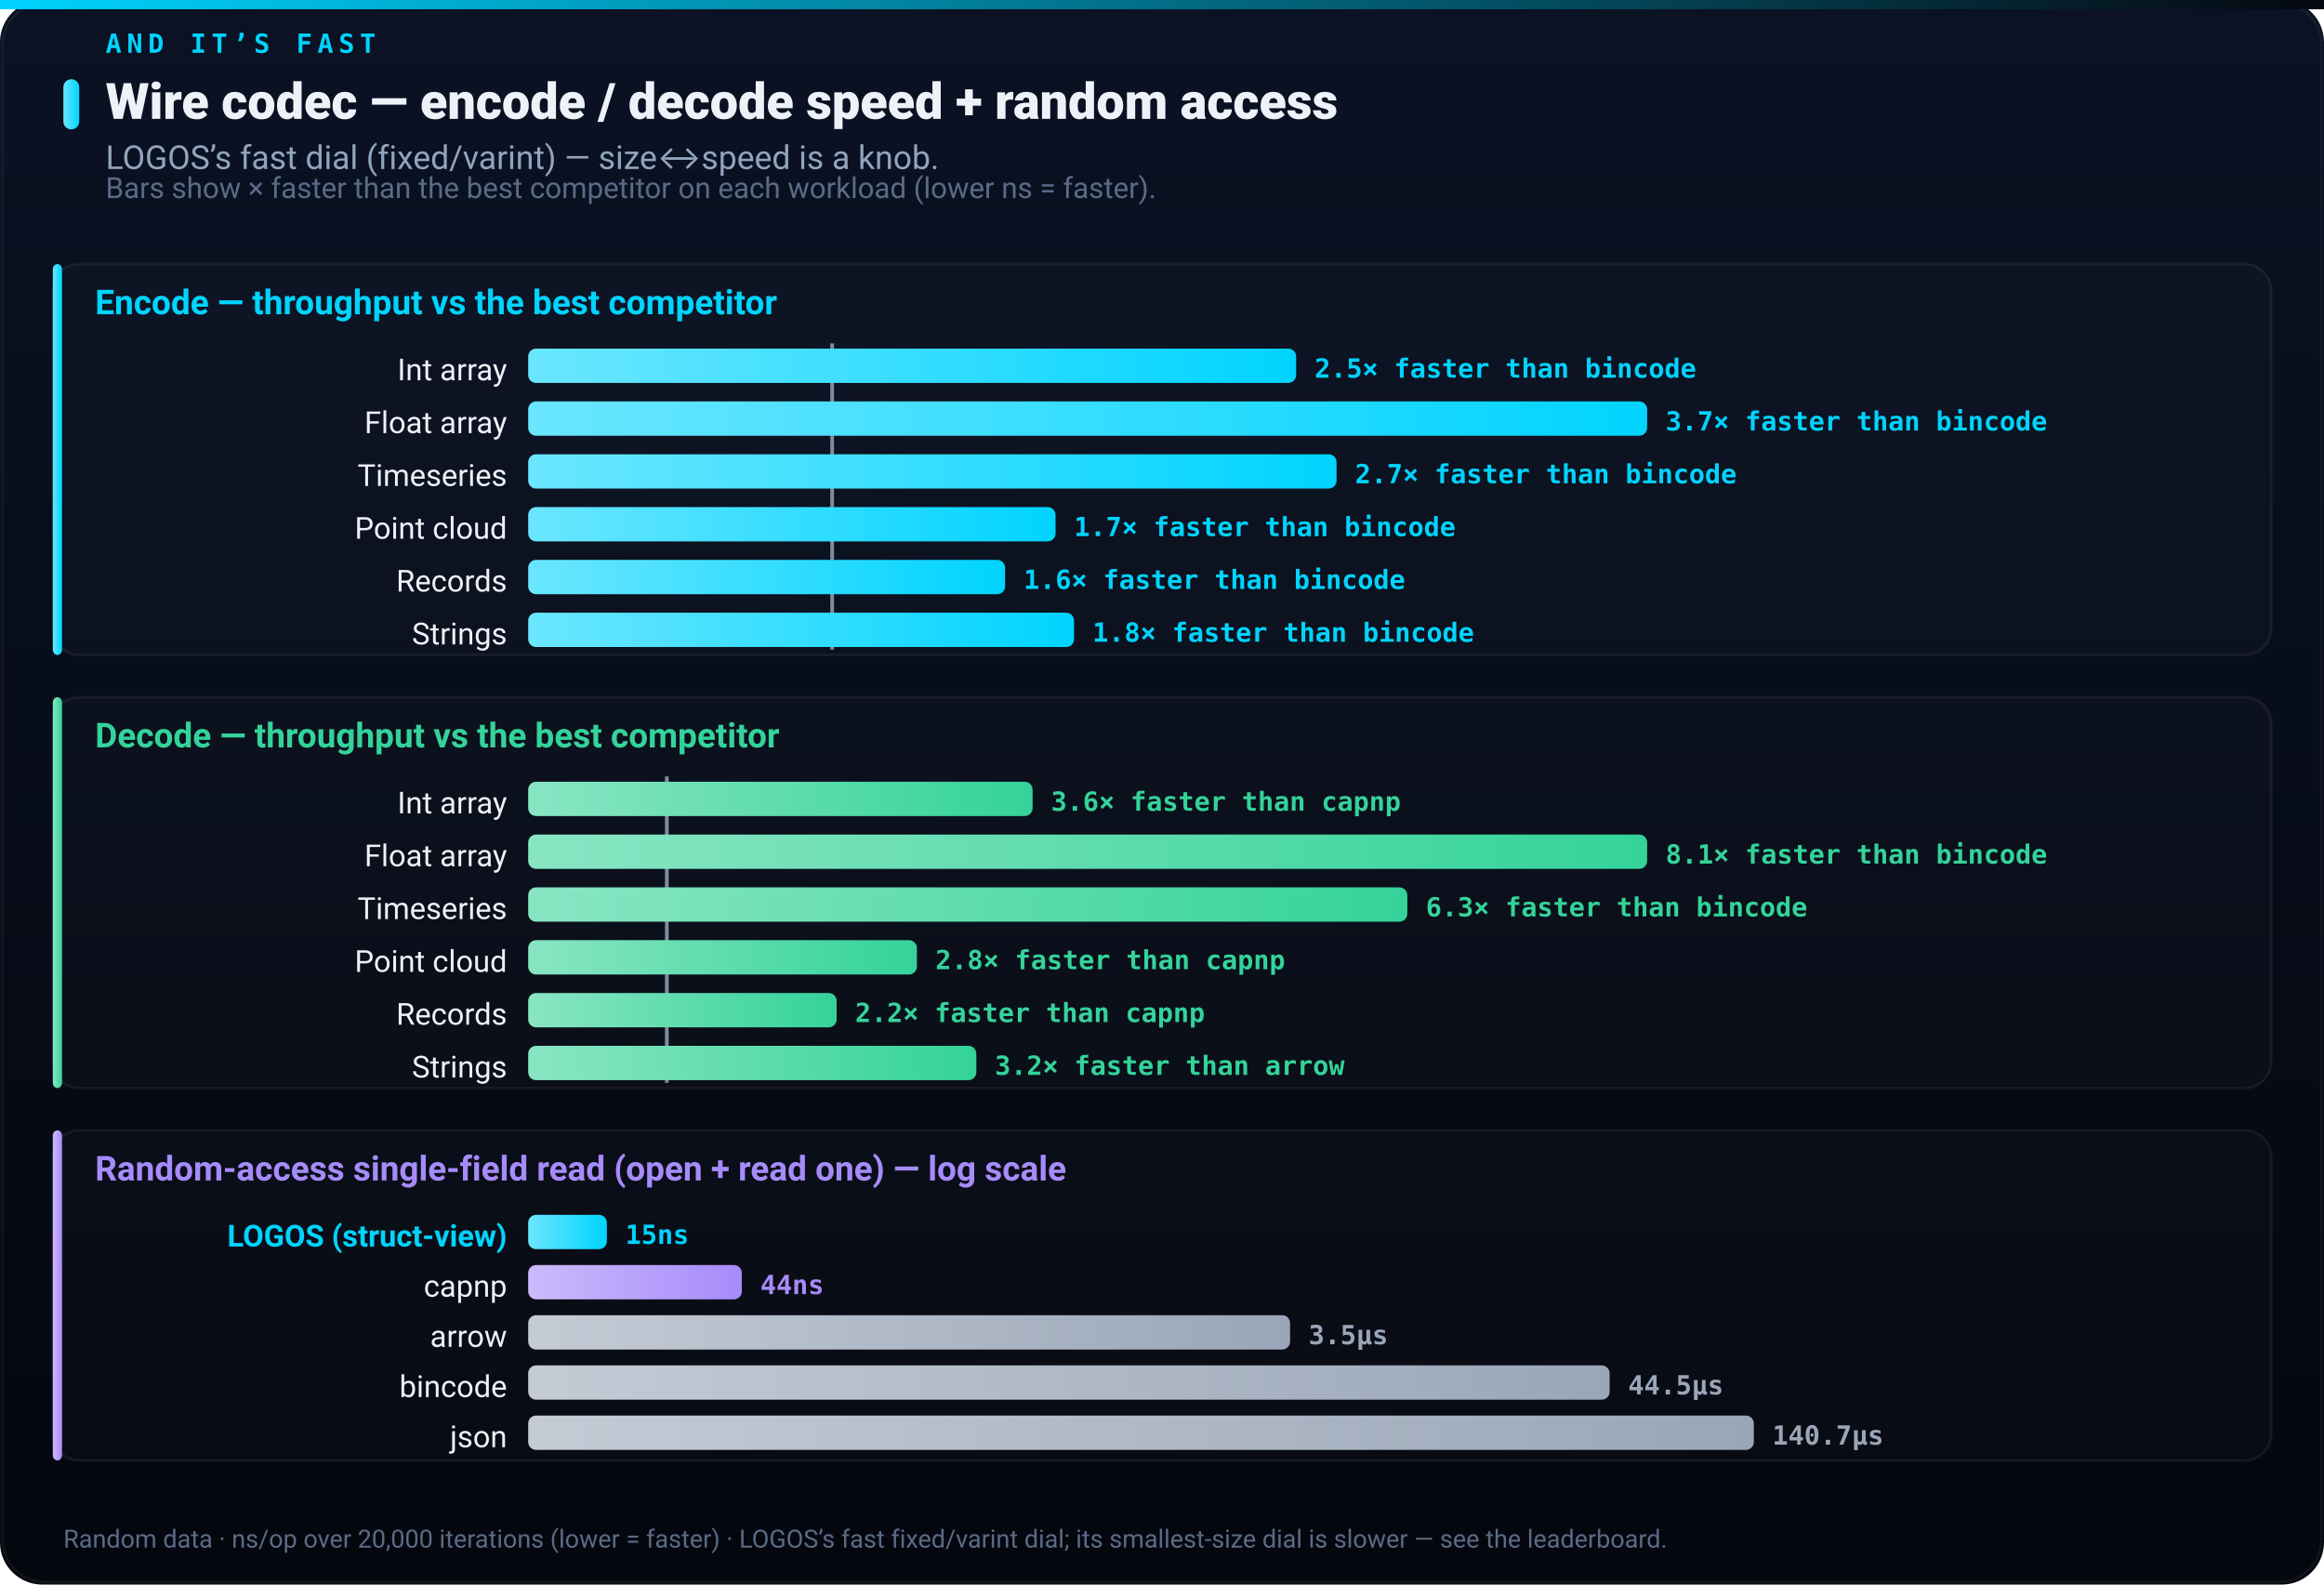
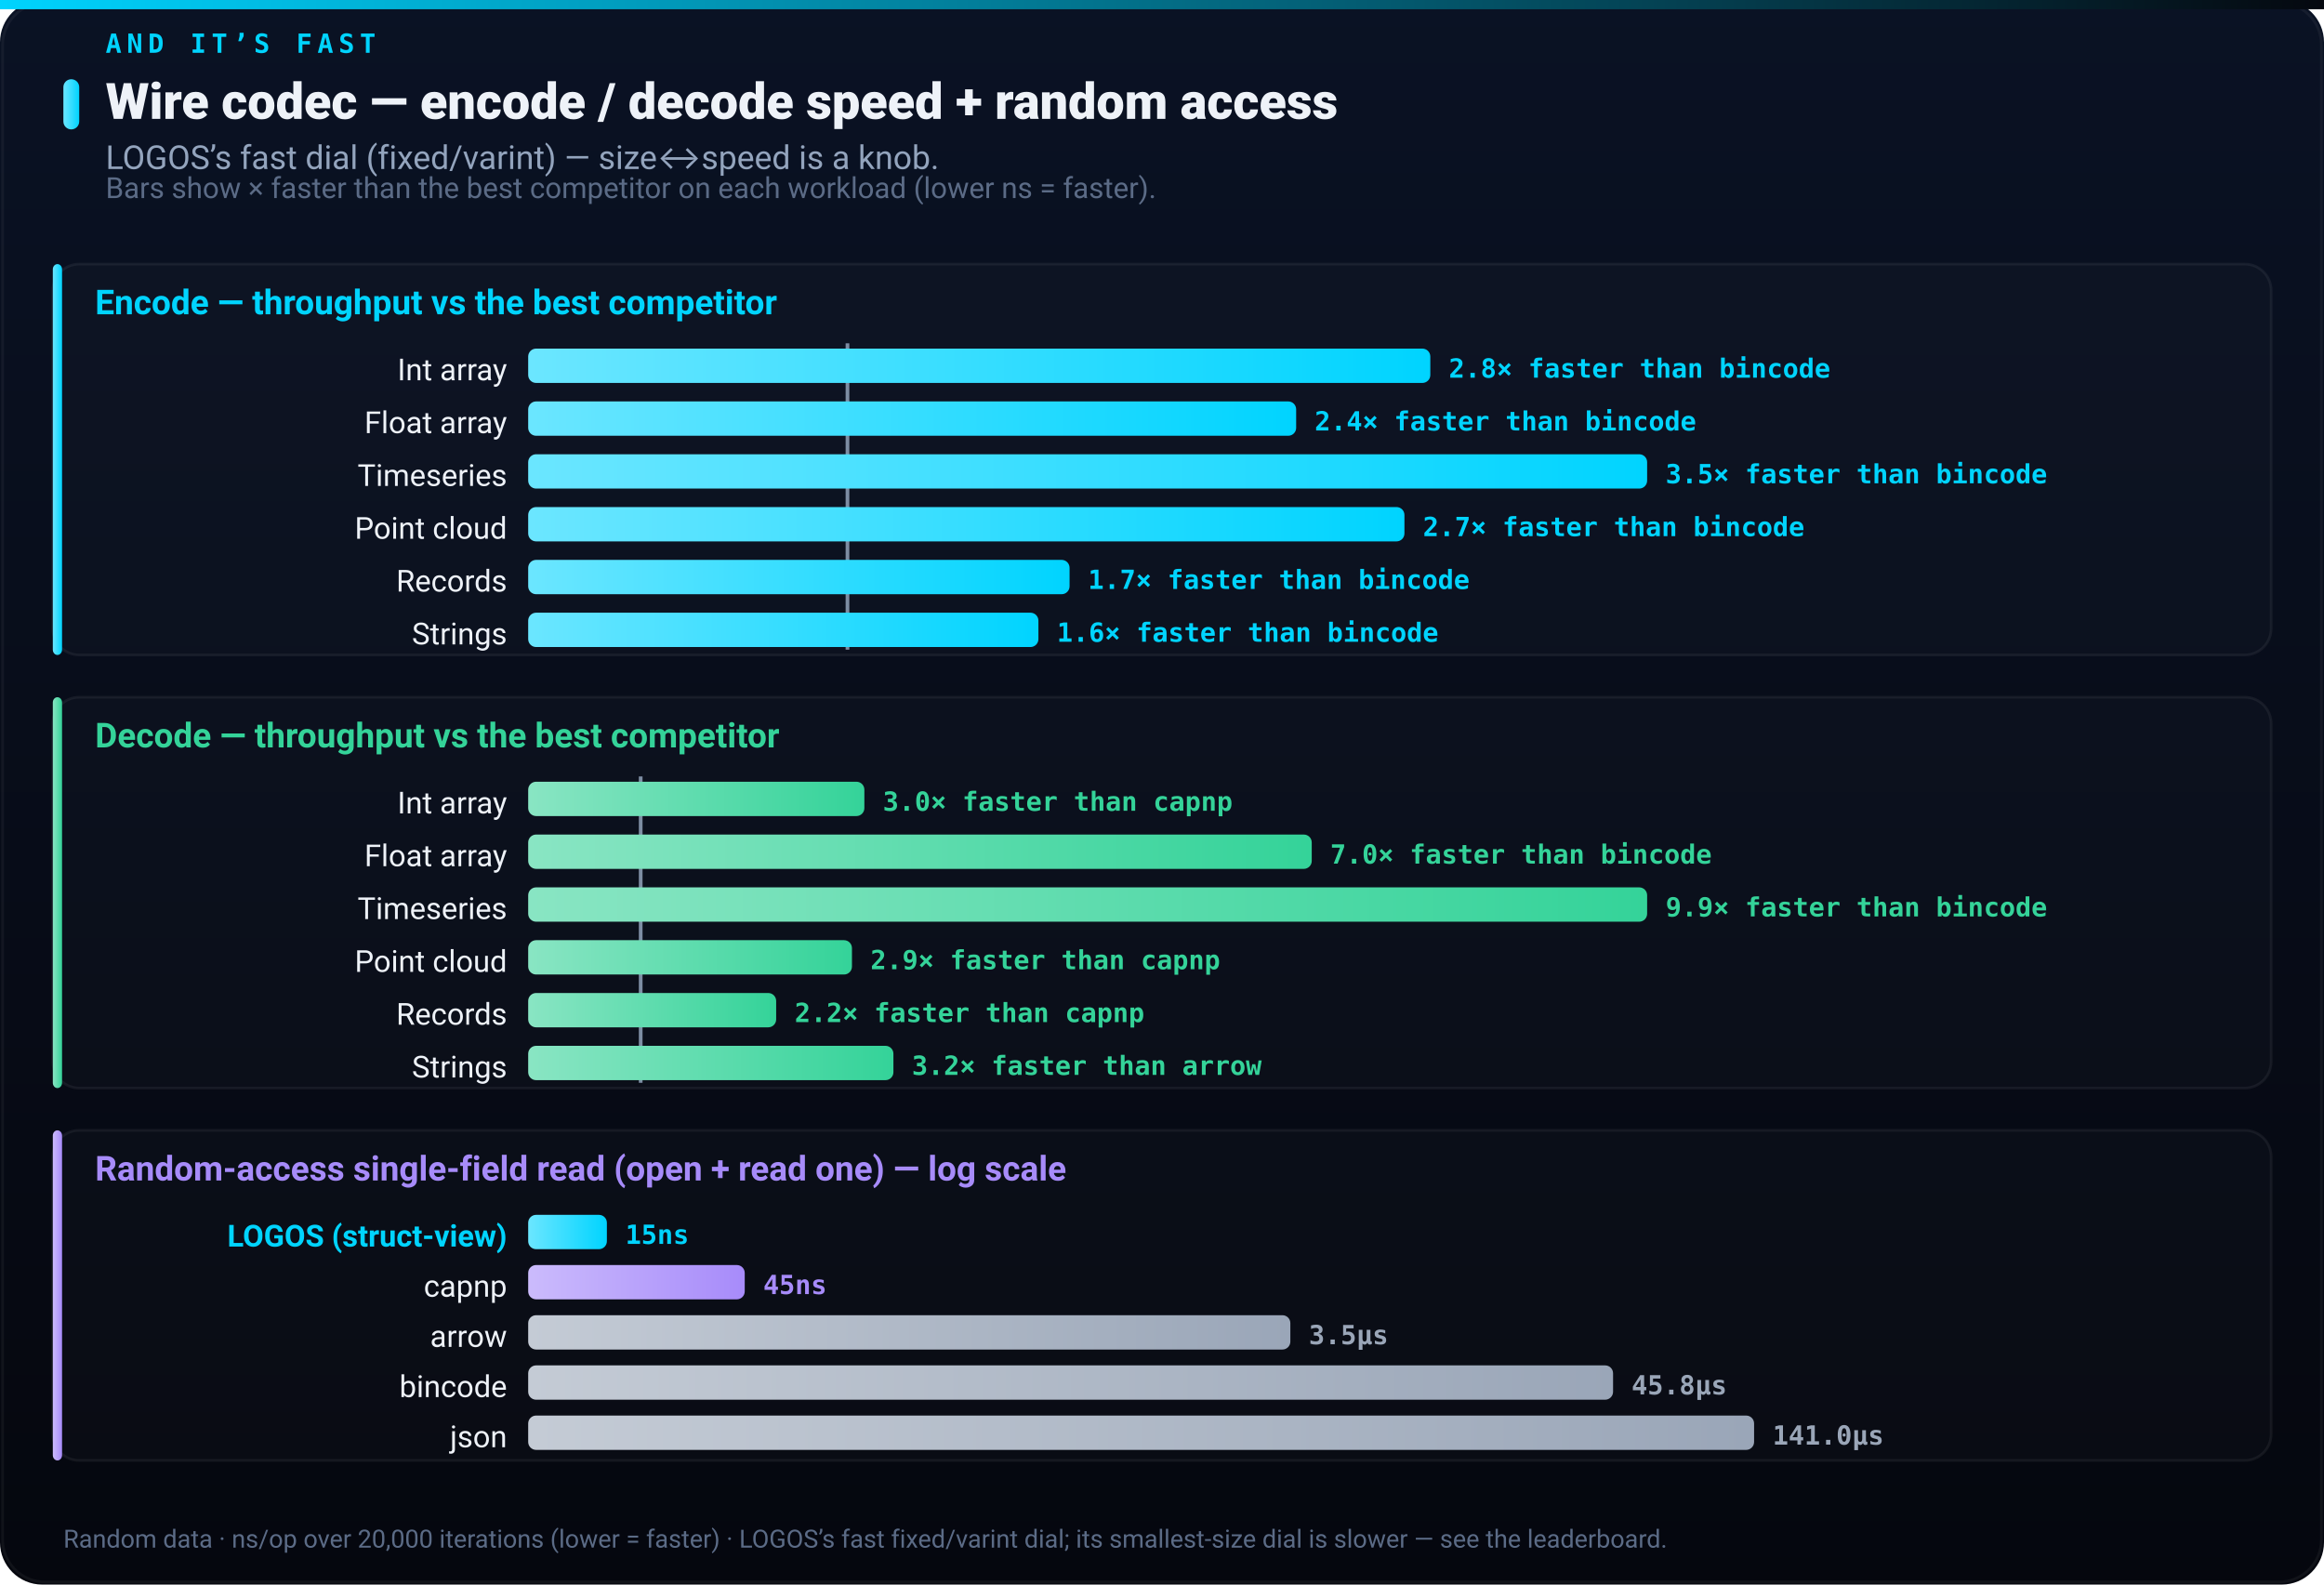
<svg xmlns="http://www.w3.org/2000/svg" width="880" height="600" viewBox="0 0 880 600" role="img" aria-label="LOGOS codec encode/decode speed and random access">
  <defs>
    <linearGradient id="g0" x1="0" y1="0" x2="0" y2="1">
      <stop offset="0" stop-color="#0a1224" />
      <stop offset="1" stop-color="#05070e" />
    </linearGradient>
    <linearGradient id="g1" x1="0" y1="0" x2="1" y2="0">
      <stop offset="0" stop-color="#00d4ff" />
      <stop offset="1" stop-color="#05070e" />
    </linearGradient>
    <linearGradient id="g2" x1="0" y1="0" x2="1" y2="0">
      <stop offset="0" stop-color="#6be6ff" />
      <stop offset="1" stop-color="#00d4ff" />
    </linearGradient>
    <linearGradient id="g3" x1="0" y1="0" x2="1" y2="0">
      <stop offset="0" stop-color="#89e5c3" />
      <stop offset="1" stop-color="#34d399" />
    </linearGradient>
    <linearGradient id="g4" x1="0" y1="0" x2="1" y2="0">
      <stop offset="0" stop-color="#cbbbfc" />
      <stop offset="1" stop-color="#a78bfa" />
    </linearGradient>
    <linearGradient id="g5" x1="0" y1="0" x2="1" y2="0">
      <stop offset="0" stop-color="#c4cbd5" />
      <stop offset="1" stop-color="#9aa6b8" />
    </linearGradient>
  </defs>
  <rect x="0" y="0" width="880" height="600" rx="16" fill="url(#g0)" />
  <rect x="1" y="1" width="878" height="598" rx="16" fill="none" stroke="rgba(255,255,255,0.05)" />
  <rect x="0" y="0" width="880" height="3.5" fill="url(#g1)" />
  <text x="40.0" y="20.0" font-family="ui-monospace, SFMono-Regular, Menlo, Consolas, monospace" font-size="10" fill="#00d4ff" text-anchor="start" font-weight="700" letter-spacing="2">AND IT’S FAST</text>
  <rect x="24.0" y="30.0" width="6.0" height="19.0" rx="3.0" fill="url(#g2)" />
  <text x="40.0" y="45.0" font-family="ui-sans-serif, system-ui, -apple-system, Segoe UI, Roboto, sans-serif" font-size="19" fill="#eef2f8" text-anchor="start" font-weight="800">Wire codec — encode / decode speed + random access</text>
  <text x="40.0" y="64.0" font-family="ui-sans-serif, system-ui, -apple-system, Segoe UI, Roboto, sans-serif" font-size="12.5" fill="#93a4bd" text-anchor="start">LOGOS’s fast dial (fixed/varint) — size↔speed is a knob.</text>
  <text x="40.0" y="75.0" font-family="ui-sans-serif, system-ui, -apple-system, Segoe UI, Roboto, sans-serif" font-size="11" fill="#5b6b86" text-anchor="start">Bars show × faster than the best competitor on each workload (lower ns = faster).</text>
  <rect x="20.0" y="100.0" width="840.0" height="148.0" rx="10.0" fill="rgba(255,255,255,0.018)" stroke="rgba(255,255,255,0.06)" stroke-width="1" />
  <rect x="20.0" y="100.0" width="3.5" height="148.0" rx="2.0" fill="url(#g2)" />
  <text x="36.0" y="119.0" font-family="ui-sans-serif, system-ui, -apple-system, Segoe UI, Roboto, sans-serif" font-size="13" fill="#00d4ff" text-anchor="start" font-weight="700">Encode — throughput vs the best competitor</text>
-   <line x1="315.1" y1="130.0" x2="315.1" y2="246.0" stroke="#7d8da3" stroke-width="1.4" />
+   <line x1="320.9" y1="130.0" x2="320.9" y2="246.0" stroke="#7d8da3" stroke-width="1.4" />
  <text x="192.0" y="144.0" font-family="ui-sans-serif, system-ui, -apple-system, Segoe UI, Roboto, sans-serif" font-size="11.5" fill="#eef2f8" text-anchor="end">Int array</text>
-   <rect x="200.0" y="132.0" width="290.8" height="13.0" rx="3.0" fill="url(#g2)" />
-   <text x="497.8" y="143.0" font-family="ui-monospace, SFMono-Regular, Menlo, Consolas, monospace" font-size="10" fill="#00d4ff" text-anchor="start" font-weight="600">2.5× faster than bincode</text>
+   <rect x="200.0" y="132.0" width="341.6" height="13.0" rx="3.0" fill="url(#g2)" />
+   <text x="548.6" y="143.0" font-family="ui-monospace, SFMono-Regular, Menlo, Consolas, monospace" font-size="10" fill="#00d4ff" text-anchor="start" font-weight="600">2.8× faster than bincode</text>
  <text x="192.0" y="164.0" font-family="ui-sans-serif, system-ui, -apple-system, Segoe UI, Roboto, sans-serif" font-size="11.5" fill="#eef2f8" text-anchor="end">Float array</text>
-   <rect x="200.0" y="152.0" width="423.7" height="13.0" rx="3.0" fill="url(#g2)" />
-   <text x="630.7" y="163.0" font-family="ui-monospace, SFMono-Regular, Menlo, Consolas, monospace" font-size="10" fill="#00d4ff" text-anchor="start" font-weight="600">3.7× faster than bincode</text>
+   <rect x="200.0" y="152.0" width="290.8" height="13.0" rx="3.0" fill="url(#g2)" />
+   <text x="497.8" y="163.0" font-family="ui-monospace, SFMono-Regular, Menlo, Consolas, monospace" font-size="10" fill="#00d4ff" text-anchor="start" font-weight="600">2.4× faster than bincode</text>
  <text x="192.0" y="184.0" font-family="ui-sans-serif, system-ui, -apple-system, Segoe UI, Roboto, sans-serif" font-size="11.5" fill="#eef2f8" text-anchor="end">Timeseries</text>
-   <rect x="200.0" y="172.0" width="306.1" height="13.0" rx="3.0" fill="url(#g2)" />
-   <text x="513.1" y="183.0" font-family="ui-monospace, SFMono-Regular, Menlo, Consolas, monospace" font-size="10" fill="#00d4ff" text-anchor="start" font-weight="600">2.7× faster than bincode</text>
+   <rect x="200.0" y="172.0" width="423.7" height="13.0" rx="3.0" fill="url(#g2)" />
+   <text x="630.7" y="183.0" font-family="ui-monospace, SFMono-Regular, Menlo, Consolas, monospace" font-size="10" fill="#00d4ff" text-anchor="start" font-weight="600">3.5× faster than bincode</text>
  <text x="192.0" y="204.0" font-family="ui-sans-serif, system-ui, -apple-system, Segoe UI, Roboto, sans-serif" font-size="11.5" fill="#eef2f8" text-anchor="end">Point cloud</text>
-   <rect x="200.0" y="192.0" width="199.7" height="13.0" rx="3.0" fill="url(#g2)" />
-   <text x="406.7" y="203.0" font-family="ui-monospace, SFMono-Regular, Menlo, Consolas, monospace" font-size="10" fill="#00d4ff" text-anchor="start" font-weight="600">1.7× faster than bincode</text>
+   <rect x="200.0" y="192.0" width="331.8" height="13.0" rx="3.0" fill="url(#g2)" />
+   <text x="538.8" y="203.0" font-family="ui-monospace, SFMono-Regular, Menlo, Consolas, monospace" font-size="10" fill="#00d4ff" text-anchor="start" font-weight="600">2.7× faster than bincode</text>
  <text x="192.0" y="224.0" font-family="ui-sans-serif, system-ui, -apple-system, Segoe UI, Roboto, sans-serif" font-size="11.5" fill="#eef2f8" text-anchor="end">Records</text>
-   <rect x="200.0" y="212.0" width="180.6" height="13.0" rx="3.0" fill="url(#g2)" />
-   <text x="387.6" y="223.0" font-family="ui-monospace, SFMono-Regular, Menlo, Consolas, monospace" font-size="10" fill="#00d4ff" text-anchor="start" font-weight="600">1.6× faster than bincode</text>
+   <rect x="200.0" y="212.0" width="205.0" height="13.0" rx="3.0" fill="url(#g2)" />
+   <text x="412.0" y="223.0" font-family="ui-monospace, SFMono-Regular, Menlo, Consolas, monospace" font-size="10" fill="#00d4ff" text-anchor="start" font-weight="600">1.7× faster than bincode</text>
  <text x="192.0" y="244.0" font-family="ui-sans-serif, system-ui, -apple-system, Segoe UI, Roboto, sans-serif" font-size="11.5" fill="#eef2f8" text-anchor="end">Strings</text>
-   <rect x="200.0" y="232.0" width="206.7" height="13.0" rx="3.0" fill="url(#g2)" />
-   <text x="413.7" y="243.0" font-family="ui-monospace, SFMono-Regular, Menlo, Consolas, monospace" font-size="10" fill="#00d4ff" text-anchor="start" font-weight="600">1.8× faster than bincode</text>
+   <rect x="200.0" y="232.0" width="193.2" height="13.0" rx="3.0" fill="url(#g2)" />
+   <text x="400.2" y="243.0" font-family="ui-monospace, SFMono-Regular, Menlo, Consolas, monospace" font-size="10" fill="#00d4ff" text-anchor="start" font-weight="600">1.6× faster than bincode</text>
  <rect x="20.0" y="264.0" width="840.0" height="148.0" rx="10.0" fill="rgba(255,255,255,0.018)" stroke="rgba(255,255,255,0.06)" stroke-width="1" />
  <rect x="20.0" y="264.0" width="3.5" height="148.0" rx="2.0" fill="url(#g3)" />
  <text x="36.0" y="283.0" font-family="ui-sans-serif, system-ui, -apple-system, Segoe UI, Roboto, sans-serif" font-size="13" fill="#34d399" text-anchor="start" font-weight="700">Decode — throughput vs the best competitor</text>
-   <line x1="252.5" y1="294.0" x2="252.5" y2="410.0" stroke="#7d8da3" stroke-width="1.4" />
+   <line x1="242.6" y1="294.0" x2="242.6" y2="410.0" stroke="#7d8da3" stroke-width="1.4" />
  <text x="192.0" y="308.0" font-family="ui-sans-serif, system-ui, -apple-system, Segoe UI, Roboto, sans-serif" font-size="11.5" fill="#eef2f8" text-anchor="end">Int array</text>
-   <rect x="200.0" y="296.0" width="191.0" height="13.0" rx="3.0" fill="url(#g3)" />
-   <text x="398.0" y="307.0" font-family="ui-monospace, SFMono-Regular, Menlo, Consolas, monospace" font-size="10" fill="#34d399" text-anchor="start" font-weight="600">3.6× faster than capnp</text>
+   <rect x="200.0" y="296.0" width="127.3" height="13.0" rx="3.0" fill="url(#g3)" />
+   <text x="334.3" y="307.0" font-family="ui-monospace, SFMono-Regular, Menlo, Consolas, monospace" font-size="10" fill="#34d399" text-anchor="start" font-weight="600">3.0× faster than capnp</text>
  <text x="192.0" y="328.0" font-family="ui-sans-serif, system-ui, -apple-system, Segoe UI, Roboto, sans-serif" font-size="11.5" fill="#eef2f8" text-anchor="end">Float array</text>
-   <rect x="200.0" y="316.0" width="423.7" height="13.0" rx="3.0" fill="url(#g3)" />
-   <text x="630.7" y="327.0" font-family="ui-monospace, SFMono-Regular, Menlo, Consolas, monospace" font-size="10" fill="#34d399" text-anchor="start" font-weight="600">8.1× faster than bincode</text>
+   <rect x="200.0" y="316.0" width="296.7" height="13.0" rx="3.0" fill="url(#g3)" />
+   <text x="503.7" y="327.0" font-family="ui-monospace, SFMono-Regular, Menlo, Consolas, monospace" font-size="10" fill="#34d399" text-anchor="start" font-weight="600">7.0× faster than bincode</text>
  <text x="192.0" y="348.0" font-family="ui-sans-serif, system-ui, -apple-system, Segoe UI, Roboto, sans-serif" font-size="11.5" fill="#eef2f8" text-anchor="end">Timeseries</text>
-   <rect x="200.0" y="336.0" width="332.9" height="13.0" rx="3.0" fill="url(#g3)" />
-   <text x="539.9" y="347.0" font-family="ui-monospace, SFMono-Regular, Menlo, Consolas, monospace" font-size="10" fill="#34d399" text-anchor="start" font-weight="600">6.3× faster than bincode</text>
+   <rect x="200.0" y="336.0" width="423.7" height="13.0" rx="3.0" fill="url(#g3)" />
+   <text x="630.7" y="347.0" font-family="ui-monospace, SFMono-Regular, Menlo, Consolas, monospace" font-size="10" fill="#34d399" text-anchor="start" font-weight="600">9.9× faster than bincode</text>
  <text x="192.0" y="368.0" font-family="ui-sans-serif, system-ui, -apple-system, Segoe UI, Roboto, sans-serif" font-size="11.5" fill="#eef2f8" text-anchor="end">Point cloud</text>
-   <rect x="200.0" y="356.0" width="147.2" height="13.0" rx="3.0" fill="url(#g3)" />
-   <text x="354.2" y="367.0" font-family="ui-monospace, SFMono-Regular, Menlo, Consolas, monospace" font-size="10" fill="#34d399" text-anchor="start" font-weight="600">2.8× faster than capnp</text>
+   <rect x="200.0" y="356.0" width="122.6" height="13.0" rx="3.0" fill="url(#g3)" />
+   <text x="329.6" y="367.0" font-family="ui-monospace, SFMono-Regular, Menlo, Consolas, monospace" font-size="10" fill="#34d399" text-anchor="start" font-weight="600">2.9× faster than capnp</text>
  <text x="192.0" y="388.0" font-family="ui-sans-serif, system-ui, -apple-system, Segoe UI, Roboto, sans-serif" font-size="11.5" fill="#eef2f8" text-anchor="end">Records</text>
-   <rect x="200.0" y="376.0" width="116.8" height="13.0" rx="3.0" fill="url(#g3)" />
-   <text x="323.8" y="387.0" font-family="ui-monospace, SFMono-Regular, Menlo, Consolas, monospace" font-size="10" fill="#34d399" text-anchor="start" font-weight="600">2.2× faster than capnp</text>
+   <rect x="200.0" y="376.0" width="93.9" height="13.0" rx="3.0" fill="url(#g3)" />
+   <text x="300.9" y="387.0" font-family="ui-monospace, SFMono-Regular, Menlo, Consolas, monospace" font-size="10" fill="#34d399" text-anchor="start" font-weight="600">2.2× faster than capnp</text>
  <text x="192.0" y="408.0" font-family="ui-sans-serif, system-ui, -apple-system, Segoe UI, Roboto, sans-serif" font-size="11.5" fill="#eef2f8" text-anchor="end">Strings</text>
-   <rect x="200.0" y="396.0" width="169.7" height="13.0" rx="3.0" fill="url(#g3)" />
-   <text x="376.7" y="407.0" font-family="ui-monospace, SFMono-Regular, Menlo, Consolas, monospace" font-size="10" fill="#34d399" text-anchor="start" font-weight="600">3.2× faster than arrow</text>
+   <rect x="200.0" y="396.0" width="138.3" height="13.0" rx="3.0" fill="url(#g3)" />
+   <text x="345.3" y="407.0" font-family="ui-monospace, SFMono-Regular, Menlo, Consolas, monospace" font-size="10" fill="#34d399" text-anchor="start" font-weight="600">3.2× faster than arrow</text>
  <rect x="20.0" y="428.0" width="840.0" height="125.0" rx="10.0" fill="rgba(255,255,255,0.018)" stroke="rgba(255,255,255,0.06)" stroke-width="1" />
  <rect x="20.0" y="428.0" width="3.5" height="125.0" rx="2.0" fill="url(#g4)" />
  <text x="36.0" y="447.0" font-family="ui-sans-serif, system-ui, -apple-system, Segoe UI, Roboto, sans-serif" font-size="13" fill="#a78bfa" text-anchor="start" font-weight="700">Random-access single-field read (open + read one) — log scale</text>
  <text x="192.0" y="472.0" font-family="ui-sans-serif, system-ui, -apple-system, Segoe UI, Roboto, sans-serif" font-size="11.5" fill="#00d4ff" text-anchor="end" font-weight="700">LOGOS (struct-view)</text>
  <rect x="200.0" y="460.0" width="29.8" height="13.0" rx="3.0" fill="url(#g2)" />
  <text x="236.8" y="471.0" font-family="ui-monospace, SFMono-Regular, Menlo, Consolas, monospace" font-size="10" fill="#00d4ff" text-anchor="start" font-weight="600">15ns</text>
  <text x="192.0" y="491.0" font-family="ui-sans-serif, system-ui, -apple-system, Segoe UI, Roboto, sans-serif" font-size="11.5" fill="#eef2f8" text-anchor="end">capnp</text>
-   <rect x="200.0" y="479.0" width="80.9" height="13.0" rx="3.0" fill="url(#g4)" />
-   <text x="287.9" y="490.0" font-family="ui-monospace, SFMono-Regular, Menlo, Consolas, monospace" font-size="10" fill="#a78bfa" text-anchor="start" font-weight="600">44ns</text>
+   <rect x="200.0" y="479.0" width="82.0" height="13.0" rx="3.0" fill="url(#g4)" />
+   <text x="289.0" y="490.0" font-family="ui-monospace, SFMono-Regular, Menlo, Consolas, monospace" font-size="10" fill="#a78bfa" text-anchor="start" font-weight="600">45ns</text>
  <text x="192.0" y="510.0" font-family="ui-sans-serif, system-ui, -apple-system, Segoe UI, Roboto, sans-serif" font-size="11.5" fill="#eef2f8" text-anchor="end">arrow</text>
-   <rect x="200.0" y="498.0" width="288.5" height="13.0" rx="3.0" fill="url(#g5)" />
-   <text x="495.5" y="509.0" font-family="ui-monospace, SFMono-Regular, Menlo, Consolas, monospace" font-size="10" fill="#9aa6b8" text-anchor="start" font-weight="600">3.5µs</text>
+   <rect x="200.0" y="498.0" width="288.6" height="13.0" rx="3.0" fill="url(#g5)" />
+   <text x="495.6" y="509.0" font-family="ui-monospace, SFMono-Regular, Menlo, Consolas, monospace" font-size="10" fill="#9aa6b8" text-anchor="start" font-weight="600">3.5µs</text>
  <text x="192.0" y="529.0" font-family="ui-sans-serif, system-ui, -apple-system, Segoe UI, Roboto, sans-serif" font-size="11.5" fill="#eef2f8" text-anchor="end">bincode</text>
-   <rect x="200.0" y="517.0" width="409.5" height="13.0" rx="3.0" fill="url(#g5)" />
-   <text x="616.5" y="528.0" font-family="ui-monospace, SFMono-Regular, Menlo, Consolas, monospace" font-size="10" fill="#9aa6b8" text-anchor="start" font-weight="600">44.5µs</text>
+   <rect x="200.0" y="517.0" width="410.8" height="13.0" rx="3.0" fill="url(#g5)" />
+   <text x="617.8" y="528.0" font-family="ui-monospace, SFMono-Regular, Menlo, Consolas, monospace" font-size="10" fill="#9aa6b8" text-anchor="start" font-weight="600">45.8µs</text>
  <text x="192.0" y="548.0" font-family="ui-sans-serif, system-ui, -apple-system, Segoe UI, Roboto, sans-serif" font-size="11.5" fill="#eef2f8" text-anchor="end">json</text>
-   <rect x="200.0" y="536.0" width="464.1" height="13.0" rx="3.0" fill="url(#g5)" />
-   <text x="671.1" y="547.0" font-family="ui-monospace, SFMono-Regular, Menlo, Consolas, monospace" font-size="10" fill="#9aa6b8" text-anchor="start" font-weight="600">140.7µs</text>
+   <rect x="200.0" y="536.0" width="464.2" height="13.0" rx="3.0" fill="url(#g5)" />
+   <text x="671.2" y="547.0" font-family="ui-monospace, SFMono-Regular, Menlo, Consolas, monospace" font-size="10" fill="#9aa6b8" text-anchor="start" font-weight="600">141.0µs</text>
  <text x="24.0" y="586.0" font-family="ui-sans-serif, system-ui, -apple-system, Segoe UI, Roboto, sans-serif" font-size="9.5" fill="#5b6b86" text-anchor="start">Random data · ns/op over 20,000 iterations (lower = faster) · LOGOS’s fast fixed/varint dial; its smallest-size dial is slower — see the leaderboard.</text>
</svg>
